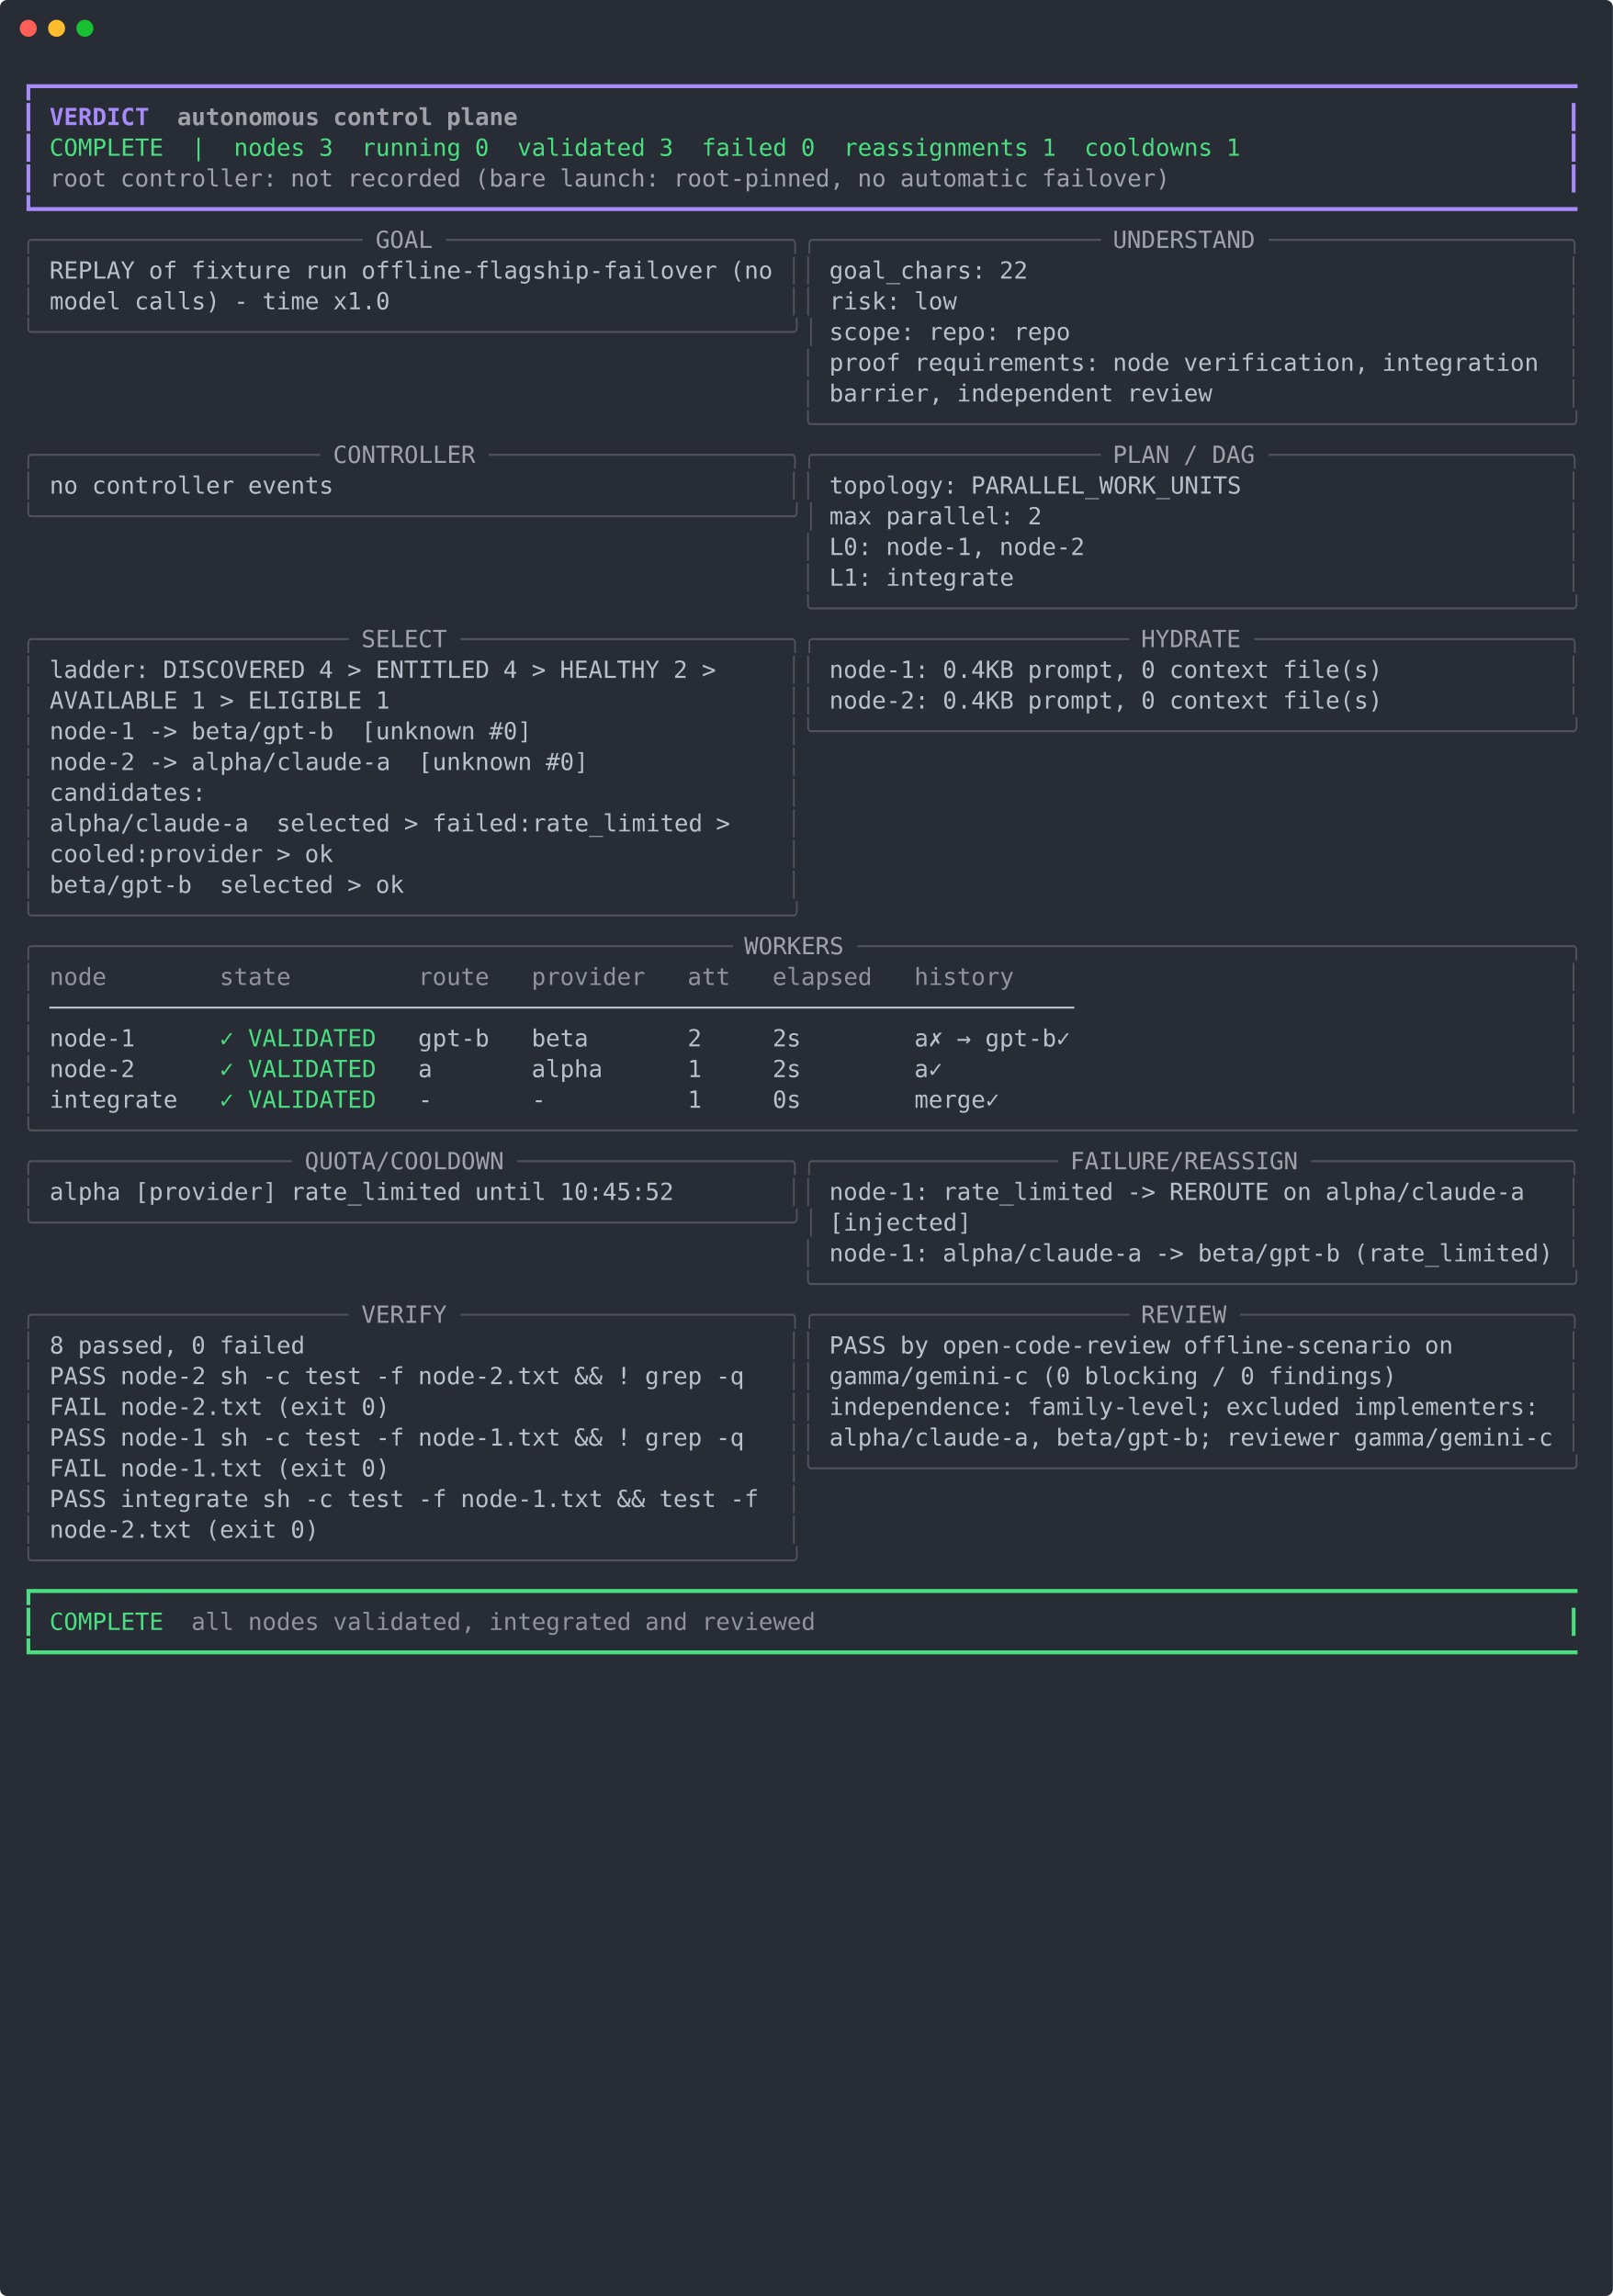
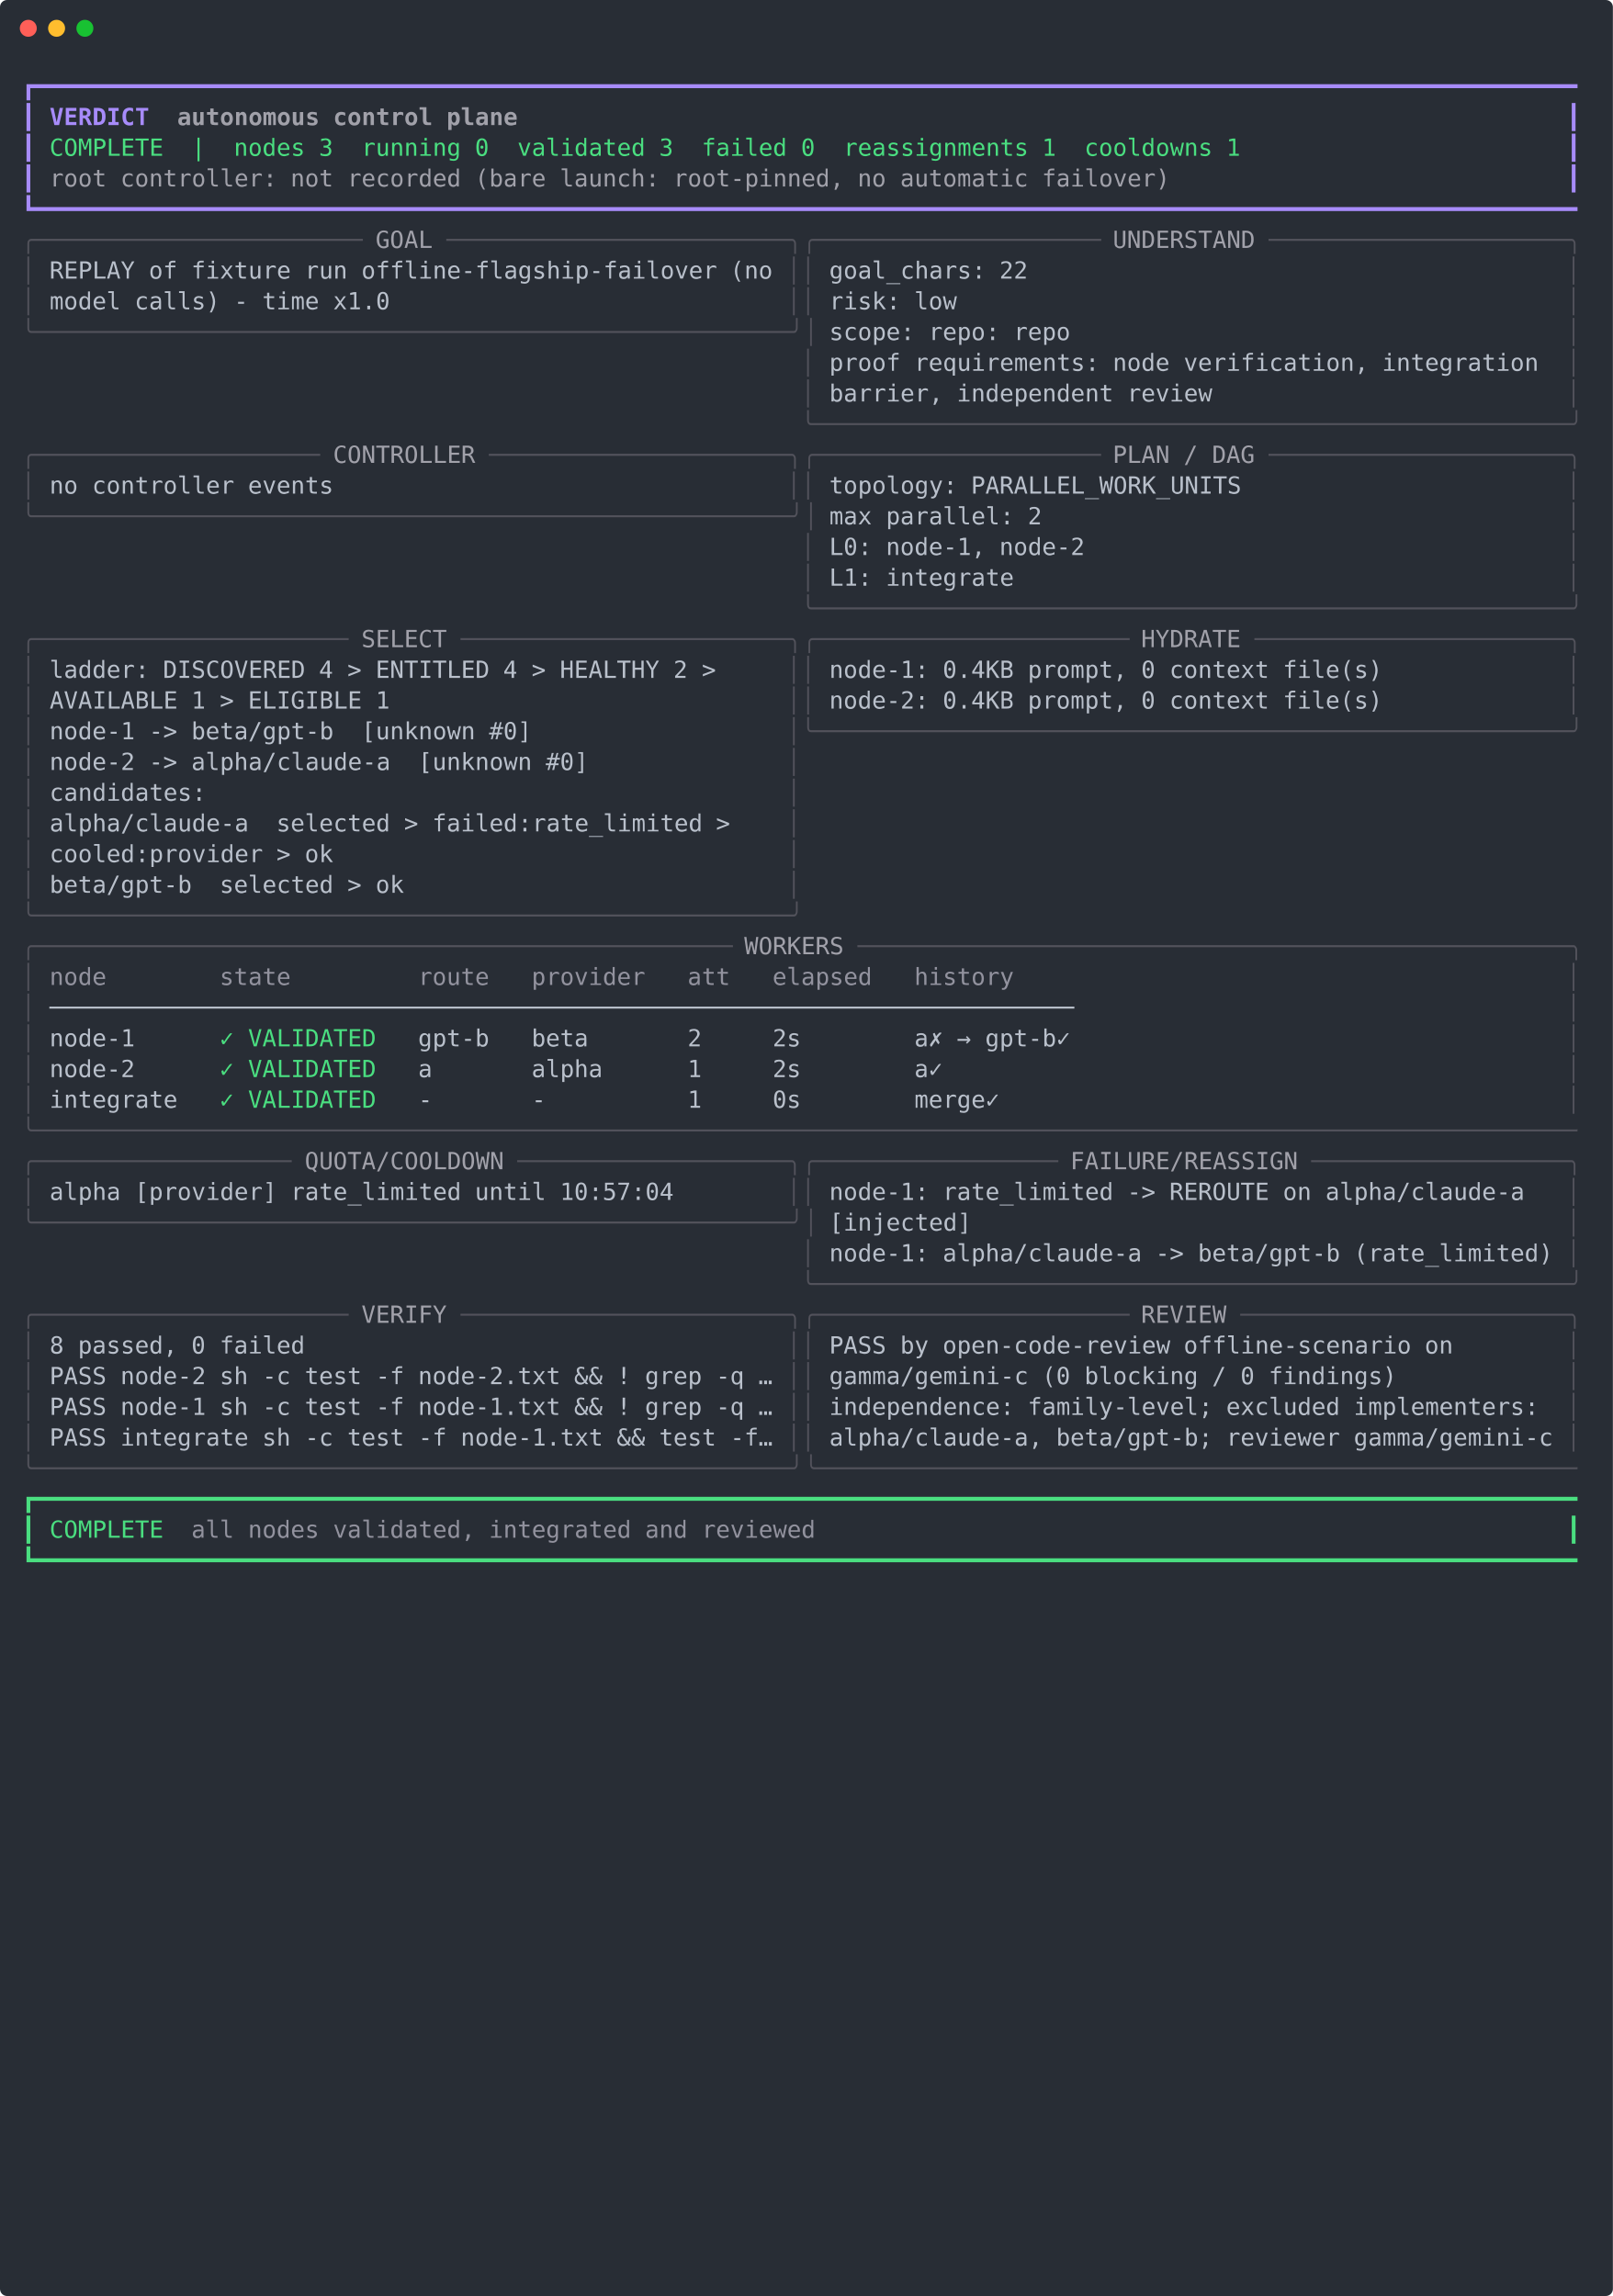
<svg xmlns="http://www.w3.org/2000/svg" xmlns:xlink="http://www.w3.org/1999/xlink" width="1140" height="1623.12">
  <rect width="1140" height="1623.12" rx="5" ry="5" class="a" />
  <svg y="0%" x="0%">
    <circle cx="20" cy="20" r="6" fill="#ff5f58" />
    <circle cx="40" cy="20" r="6" fill="#ffbd2e" />
    <circle cx="60" cy="20" r="6" fill="#18c132" />
  </svg>
  <svg height="1563.12" viewBox="0 0 110 156.312" width="1100" x="15" y="50">
    <style>.a{fill:#282d35}.f,.h,.i{fill:#52525b;white-space:pre}.h,.i{fill:#a78bfa;font-weight:700}.i{fill:#a1a1aa}.j,.k,.l,.m{fill:#4ade80;white-space:pre}.k,.l,.m{fill:#a1a1aa}.l,.m{fill:#b9c0cb}.m{fill:#92929e}</style>
    <g font-family="Monaco,Consolas,Menlo,'Bitstream Vera Sans Mono',monospace" font-size="1.67">
      <defs>
        <symbol id="1">
          <text x="55.11" y="1.67" class="f">╰─────────────────────────────────────────────────────╯</text>
-         </symbol>
-         <symbol id="2">
-           <text y="1.67" class="f">╰─────────────────────────────────────────────────────╯</text>
        </symbol>
        <symbol id="a">
          <path fill="transparent" d="M0 0h110v73H0z" />
        </symbol>
      </defs>
      <path class="a" d="M0 0h110v156.312H0z" />
      <svg width="110">
        <svg>
          <use xlink:href="#a" />
          <text y="1.67" class="h">┏━━━━━━━━━━━━━━━━━━━━━━━━━━━━━━━━━━━━━━━━━━━━━━━━━━━━━━━━━━━━━━━━━━━━━━━━━━━━━━━━━━━━━━━━━━━━━━━━━━━━━━━━━━━━┓</text>
          <text y="3.841" class="h">┃</text>
          <text x="2.004" y="3.841" class="h">VERDICT</text>
          <text x="11.022" y="3.841" class="i">autonomous</text>
          <text x="22.044" y="3.841" class="i">control</text>
          <text x="30.06" y="3.841" class="i">plane</text>
          <text x="109.218" y="3.841" class="h">┃</text>
          <text y="6.012" class="h">┃</text>
          <text x="2.004" y="6.012" class="j">COMPLETE</text>
          <text x="12.024" y="6.012" class="j">|</text>
          <text x="15.03" y="6.012" class="j">nodes</text>
          <text x="21.042" y="6.012" class="j">3</text>
          <text x="24.048" y="6.012" class="j">running</text>
          <text x="32.064" y="6.012" class="j">0</text>
          <text x="35.07" y="6.012" class="j">validated</text>
          <text x="45.09" y="6.012" class="j">3</text>
          <text x="48.096" y="6.012" class="j">failed</text>
          <text x="55.11" y="6.012" class="j">0</text>
          <text x="58.116" y="6.012" class="j">reassignments</text>
          <text x="72.144" y="6.012" class="j">1</text>
          <text x="75.15" y="6.012" class="j">cooldowns</text>
          <text x="85.17" y="6.012" class="j">1</text>
          <text x="109.218" y="6.012" class="h">┃</text>
          <text y="8.183" class="h">┃</text>
          <text x="2.004" y="8.183" class="k">root</text>
          <text x="7.014" y="8.183" class="k">controller:</text>
          <text x="19.038" y="8.183" class="k">not</text>
          <text x="23.046" y="8.183" class="k">recorded</text>
          <text x="32.064" y="8.183" class="k">(bare</text>
          <text x="38.076" y="8.183" class="k">launch:</text>
          <text x="46.092" y="8.183" class="k">root-pinned,</text>
          <text x="59.118" y="8.183" class="k">no</text>
          <text x="62.124" y="8.183" class="k">automatic</text>
          <text x="72.144" y="8.183" class="k">failover)</text>
          <text x="109.218" y="8.183" class="h">┃</text>
          <text y="10.354" class="h">┗━━━━━━━━━━━━━━━━━━━━━━━━━━━━━━━━━━━━━━━━━━━━━━━━━━━━━━━━━━━━━━━━━━━━━━━━━━━━━━━━━━━━━━━━━━━━━━━━━━━━━━━━━━━━┛</text>
          <text y="12.525" class="f">╭───────────────────────</text>
          <text x="25.05" y="12.525" class="k">GOAL</text>
          <text x="30.06" y="12.525" class="f">────────────────────────╮╭────────────────────</text>
          <text x="77.154" y="12.525" class="k">UNDERSTAND</text>
          <text x="88.176" y="12.525" class="f">─────────────────────╮</text>
          <text y="14.696" class="f">│</text>
          <text x="2.004" y="14.696" class="l">REPLAY</text>
          <text x="9.018" y="14.696" class="l">of</text>
          <text x="12.024" y="14.696" class="l">fixture</text>
          <text x="20.04" y="14.696" class="l">run</text>
          <text x="24.048" y="14.696" class="l">offline-flagship-failover</text>
          <text x="50.1" y="14.696" class="l">(no</text>
          <text x="54.108" y="14.696" class="f">││</text>
          <text x="57.114" y="14.696" class="l">goal_chars:</text>
          <text x="69.138" y="14.696" class="l">22</text>
          <text x="109.218" y="14.696" class="f">│</text>
          <text y="16.867" class="f">│</text>
          <text x="2.004" y="16.867" class="l">model</text>
          <text x="8.016" y="16.867" class="l">calls)</text>
          <text x="15.03" y="16.867" class="l">-</text>
          <text x="17.034" y="16.867" class="l">time</text>
          <text x="22.044" y="16.867" class="l">x1.0</text>
          <text x="54.108" y="16.867" class="f">││</text>
          <text x="57.114" y="16.867" class="l">risk:</text>
          <text x="63.126" y="16.867" class="l">low</text>
          <text x="109.218" y="16.867" class="f">│</text>
          <text y="19.038" class="f">╰─────────────────────────────────────────────────────╯│</text>
          <text x="57.114" y="19.038" class="l">scope:</text>
          <text x="64.128" y="19.038" class="l">repo:</text>
          <text x="70.14" y="19.038" class="l">repo</text>
          <text x="109.218" y="19.038" class="f">│</text>
          <text x="55.11" y="21.209" class="f">│</text>
          <text x="57.114" y="21.209" class="l">proof</text>
          <text x="63.126" y="21.209" class="l">requirements:</text>
          <text x="77.154" y="21.209" class="l">node</text>
          <text x="82.164" y="21.209" class="l">verification,</text>
          <text x="96.192" y="21.209" class="l">integration</text>
          <text x="109.218" y="21.209" class="f">│</text>
          <text x="55.11" y="23.38" class="f">│</text>
          <text x="57.114" y="23.38" class="l">barrier,</text>
          <text x="66.132" y="23.38" class="l">independent</text>
          <text x="78.156" y="23.38" class="l">review</text>
          <text x="109.218" y="23.38" class="f">│</text>
          <use xlink:href="#1" y="23.881" />
          <text y="27.722" class="f">╭────────────────────</text>
          <text x="22.044" y="27.722" class="k">CONTROLLER</text>
          <text x="33.066" y="27.722" class="f">─────────────────────╮╭────────────────────</text>
          <text x="77.154" y="27.722" class="k">PLAN</text>
          <text x="82.164" y="27.722" class="k">/</text>
          <text x="84.168" y="27.722" class="k">DAG</text>
          <text x="88.176" y="27.722" class="f">─────────────────────╮</text>
          <text y="29.893" class="f">│</text>
          <text x="2.004" y="29.893" class="l">no</text>
          <text x="5.01" y="29.893" class="l">controller</text>
          <text x="16.032" y="29.893" class="l">events</text>
          <text x="54.108" y="29.893" class="f">││</text>
          <text x="57.114" y="29.893" class="l">topology:</text>
          <text x="67.134" y="29.893" class="l">PARALLEL_WORK_UNITS</text>
          <text x="109.218" y="29.893" class="f">│</text>
          <text y="32.064" class="f">╰─────────────────────────────────────────────────────╯│</text>
          <text x="57.114" y="32.064" class="l">max</text>
          <text x="61.122" y="32.064" class="l">parallel:</text>
          <text x="71.142" y="32.064" class="l">2</text>
          <text x="109.218" y="32.064" class="f">│</text>
          <text x="55.11" y="34.235" class="f">│</text>
          <text x="57.114" y="34.235" class="l">L0:</text>
          <text x="61.122" y="34.235" class="l">node-1,</text>
          <text x="69.138" y="34.235" class="l">node-2</text>
          <text x="109.218" y="34.235" class="f">│</text>
          <text x="55.11" y="36.406" class="f">│</text>
          <text x="57.114" y="36.406" class="l">L1:</text>
          <text x="61.122" y="36.406" class="l">integrate</text>
          <text x="109.218" y="36.406" class="f">│</text>
          <use xlink:href="#1" y="36.907" />
          <text y="40.748" class="f">╭──────────────────────</text>
          <text x="24.048" y="40.748" class="k">SELECT</text>
          <text x="31.062" y="40.748" class="f">───────────────────────╮╭──────────────────────</text>
          <text x="79.158" y="40.748" class="k">HYDRATE</text>
          <text x="87.174" y="40.748" class="f">──────────────────────╮</text>
          <text y="42.919" class="f">│</text>
          <text x="2.004" y="42.919" class="l">ladder:</text>
          <text x="10.02" y="42.919" class="l">DISCOVERED</text>
          <text x="21.042" y="42.919" class="l">4</text>
          <text x="23.046" y="42.919" class="l">&gt;</text>
          <text x="25.05" y="42.919" class="l">ENTITLED</text>
          <text x="34.068" y="42.919" class="l">4</text>
          <text x="36.072" y="42.919" class="l">&gt;</text>
          <text x="38.076" y="42.919" class="l">HEALTHY</text>
          <text x="46.092" y="42.919" class="l">2</text>
          <text x="48.096" y="42.919" class="l">&gt;</text>
          <text x="54.108" y="42.919" class="f">││</text>
          <text x="57.114" y="42.919" class="l">node-1:</text>
          <text x="65.13" y="42.919" class="l">0.4KB</text>
          <text x="71.142" y="42.919" class="l">prompt,</text>
          <text x="79.158" y="42.919" class="l">0</text>
          <text x="81.162" y="42.919" class="l">context</text>
          <text x="89.178" y="42.919" class="l">file(s)</text>
          <text x="109.218" y="42.919" class="f">│</text>
          <text y="45.09" class="f">│</text>
          <text x="2.004" y="45.09" class="l">AVAILABLE</text>
          <text x="12.024" y="45.09" class="l">1</text>
          <text x="14.028" y="45.09" class="l">&gt;</text>
          <text x="16.032" y="45.09" class="l">ELIGIBLE</text>
          <text x="25.05" y="45.09" class="l">1</text>
          <text x="54.108" y="45.09" class="f">││</text>
          <text x="57.114" y="45.09" class="l">node-2:</text>
          <text x="65.13" y="45.09" class="l">0.4KB</text>
          <text x="71.142" y="45.09" class="l">prompt,</text>
          <text x="79.158" y="45.09" class="l">0</text>
          <text x="81.162" y="45.09" class="l">context</text>
          <text x="89.178" y="45.09" class="l">file(s)</text>
          <text x="109.218" y="45.09" class="f">│</text>
          <text y="47.261" class="f">│</text>
          <text x="2.004" y="47.261" class="l">node-1</text>
          <text x="9.018" y="47.261" class="l">-&gt;</text>
          <text x="12.024" y="47.261" class="l">beta/gpt-b</text>
          <text x="24.048" y="47.261" class="l">[unknown</text>
          <text x="33.066" y="47.261" class="l">#0]</text>
          <text x="54.108" y="47.261" class="f">│╰─────────────────────────────────────────────────────╯</text>
          <text y="49.432" class="f">│</text>
          <text x="2.004" y="49.432" class="l">node-2</text>
          <text x="9.018" y="49.432" class="l">-&gt;</text>
          <text x="12.024" y="49.432" class="l">alpha/claude-a</text>
          <text x="28.056" y="49.432" class="l">[unknown</text>
          <text x="37.074" y="49.432" class="l">#0]</text>
          <text x="54.108" y="49.432" class="f">│</text>
          <text y="51.603" class="f">│</text>
          <text x="2.004" y="51.603" class="l">candidates:</text>
          <text x="54.108" y="51.603" class="f">│</text>
          <text y="53.774" class="f">│</text>
          <text x="2.004" y="53.774" class="l">alpha/claude-a</text>
          <text x="18.036" y="53.774" class="l">selected</text>
          <text x="27.054" y="53.774" class="l">&gt;</text>
          <text x="29.058" y="53.774" class="l">failed:rate_limited</text>
          <text x="49.098" y="53.774" class="l">&gt;</text>
          <text x="54.108" y="53.774" class="f">│</text>
          <text y="55.945" class="f">│</text>
          <text x="2.004" y="55.945" class="l">cooled:provider</text>
          <text x="18.036" y="55.945" class="l">&gt;</text>
          <text x="20.04" y="55.945" class="l">ok</text>
          <text x="54.108" y="55.945" class="f">│</text>
          <text y="58.116" class="f">│</text>
          <text x="2.004" y="58.116" class="l">beta/gpt-b</text>
          <text x="14.028" y="58.116" class="l">selected</text>
          <text x="23.046" y="58.116" class="l">&gt;</text>
          <text x="25.05" y="58.116" class="l">ok</text>
          <text x="54.108" y="58.116" class="f">│</text>
-           <use xlink:href="#2" y="58.617" />
+           <text y="60.287" class="f">╰─────────────────────────────────────────────────────╯</text>
          <text y="62.458" class="f">╭─────────────────────────────────────────────────</text>
          <text x="51.102" y="62.458" class="k">WORKERS</text>
          <text x="59.118" y="62.458" class="f">──────────────────────────────────────────────────╮</text>
          <text y="64.629" class="f">│</text>
          <text x="2.004" y="64.629" class="m">node</text>
          <text x="14.028" y="64.629" class="m">state</text>
          <text x="28.056" y="64.629" class="m">route</text>
          <text x="36.072" y="64.629" class="m">provider</text>
          <text x="47.094" y="64.629" class="m">att</text>
          <text x="53.106" y="64.629" class="m">elapsed</text>
          <text x="63.126" y="64.629" class="m">history</text>
          <text x="109.218" y="64.629" class="f">│</text>
          <text y="66.8" class="f">│</text>
          <text x="2.004" y="66.8" class="l">────────────────────────────────────────────────────────────────────────</text>
          <text x="109.218" y="66.8" class="f">│</text>
          <text y="68.971" class="f">│</text>
          <text x="2.004" y="68.971" class="l">node-1</text>
          <text x="14.028" y="68.971" class="j">✓</text>
          <text x="16.032" y="68.971" class="j">VALIDATED</text>
          <text x="28.056" y="68.971" class="l">gpt-b</text>
          <text x="36.072" y="68.971" class="l">beta</text>
          <text x="47.094" y="68.971" class="l">2</text>
          <text x="53.106" y="68.971" class="l">2s</text>
          <text x="63.126" y="68.971" class="l">a✗</text>
          <text x="66.132" y="68.971" class="l">→</text>
          <text x="68.136" y="68.971" class="l">gpt-b✓</text>
          <text x="109.218" y="68.971" class="f">│</text>
          <text y="71.142" class="f">│</text>
          <text x="2.004" y="71.142" class="l">node-2</text>
          <text x="14.028" y="71.142" class="j">✓</text>
          <text x="16.032" y="71.142" class="j">VALIDATED</text>
          <text x="28.056" y="71.142" class="l">a</text>
          <text x="36.072" y="71.142" class="l">alpha</text>
          <text x="47.094" y="71.142" class="l">1</text>
          <text x="53.106" y="71.142" class="l">2s</text>
          <text x="63.126" y="71.142" class="l">a✓</text>
          <text x="109.218" y="71.142" class="f">│</text>
          <text y="73.313" class="f">│</text>
          <text x="2.004" y="73.313" class="l">integrate</text>
          <text x="14.028" y="73.313" class="j">✓</text>
          <text x="16.032" y="73.313" class="j">VALIDATED</text>
          <text x="28.056" y="73.313" class="l">-</text>
          <text x="36.072" y="73.313" class="l">-</text>
          <text x="47.094" y="73.313" class="l">1</text>
          <text x="53.106" y="73.313" class="l">0s</text>
          <text x="63.126" y="73.313" class="l">merge✓</text>
          <text x="109.218" y="73.313" class="f">│</text>
          <text y="75.484" class="f">╰────────────────────────────────────────────────────────────────────────────────────────────────────────────╯</text>
          <text y="77.655" class="f">╭──────────────────</text>
          <text x="20.04" y="77.655" class="k">QUOTA/COOLDOWN</text>
          <text x="35.07" y="77.655" class="f">───────────────────╮╭─────────────────</text>
          <text x="74.148" y="77.655" class="k">FAILURE/REASSIGN</text>
          <text x="91.182" y="77.655" class="f">──────────────────╮</text>
          <text y="79.826" class="f">│</text>
          <text x="2.004" y="79.826" class="l">alpha</text>
          <text x="8.016" y="79.826" class="l">[provider]</text>
          <text x="19.038" y="79.826" class="l">rate_limited</text>
          <text x="32.064" y="79.826" class="l">until</text>
-           <text x="38.076" y="79.826" class="l">10:45:52</text>
+           <text x="38.076" y="79.826" class="l">10:57:04</text>
          <text x="54.108" y="79.826" class="f">││</text>
          <text x="57.114" y="79.826" class="l">node-1:</text>
          <text x="65.13" y="79.826" class="l">rate_limited</text>
          <text x="78.156" y="79.826" class="l">-&gt;</text>
          <text x="81.162" y="79.826" class="l">REROUTE</text>
          <text x="89.178" y="79.826" class="l">on</text>
          <text x="92.184" y="79.826" class="l">alpha/claude-a</text>
          <text x="109.218" y="79.826" class="f">│</text>
          <text y="81.997" class="f">╰─────────────────────────────────────────────────────╯│</text>
          <text x="57.114" y="81.997" class="l">[injected]</text>
          <text x="109.218" y="81.997" class="f">│</text>
          <text x="55.11" y="84.168" class="f">│</text>
          <text x="57.114" y="84.168" class="l">node-1:</text>
          <text x="65.13" y="84.168" class="l">alpha/claude-a</text>
          <text x="80.16" y="84.168" class="l">-&gt;</text>
          <text x="83.166" y="84.168" class="l">beta/gpt-b</text>
          <text x="94.188" y="84.168" class="l">(rate_limited)</text>
          <text x="109.218" y="84.168" class="f">│</text>
          <use xlink:href="#1" y="84.669" />
          <text y="88.51" class="f">╭──────────────────────</text>
          <text x="24.048" y="88.51" class="k">VERIFY</text>
          <text x="31.062" y="88.51" class="f">───────────────────────╮╭──────────────────────</text>
          <text x="79.158" y="88.51" class="k">REVIEW</text>
          <text x="86.172" y="88.51" class="f">───────────────────────╮</text>
          <text y="90.681" class="f">│</text>
          <text x="2.004" y="90.681" class="l">8</text>
          <text x="4.008" y="90.681" class="l">passed,</text>
          <text x="12.024" y="90.681" class="l">0</text>
          <text x="14.028" y="90.681" class="l">failed</text>
          <text x="54.108" y="90.681" class="f">││</text>
          <text x="57.114" y="90.681" class="l">PASS</text>
          <text x="62.124" y="90.681" class="l">by</text>
          <text x="65.13" y="90.681" class="l">open-code-review</text>
          <text x="82.164" y="90.681" class="l">offline-scenario</text>
          <text x="99.198" y="90.681" class="l">on</text>
          <text x="109.218" y="90.681" class="f">│</text>
          <text y="92.852" class="f">│</text>
          <text x="2.004" y="92.852" class="l">PASS</text>
          <text x="7.014" y="92.852" class="l">node-2</text>
          <text x="14.028" y="92.852" class="l">sh</text>
          <text x="17.034" y="92.852" class="l">-c</text>
          <text x="20.04" y="92.852" class="l">test</text>
          <text x="25.05" y="92.852" class="l">-f</text>
          <text x="28.056" y="92.852" class="l">node-2.txt</text>
          <text x="39.078" y="92.852" class="l">&amp;&amp;</text>
          <text x="42.084" y="92.852" class="l">!</text>
          <text x="44.088" y="92.852" class="l">grep</text>
          <text x="49.098" y="92.852" class="l">-q</text>
+           <text x="52.104" y="92.852" class="l">…</text>
          <text x="54.108" y="92.852" class="f">││</text>
          <text x="57.114" y="92.852" class="l">gamma/gemini-c</text>
          <text x="72.144" y="92.852" class="l">(0</text>
          <text x="75.15" y="92.852" class="l">blocking</text>
          <text x="84.168" y="92.852" class="l">/</text>
          <text x="86.172" y="92.852" class="l">0</text>
          <text x="88.176" y="92.852" class="l">findings)</text>
          <text x="109.218" y="92.852" class="f">│</text>
          <text y="95.023" class="f">│</text>
-           <text x="2.004" y="95.023" class="l">FAIL</text>
-           <text x="7.014" y="95.023" class="l">node-2.txt</text>
-           <text x="18.036" y="95.023" class="l">(exit</text>
-           <text x="24.048" y="95.023" class="l">0)</text>
+           <text x="2.004" y="95.023" class="l">PASS</text>
+           <text x="7.014" y="95.023" class="l">node-1</text>
+           <text x="14.028" y="95.023" class="l">sh</text>
+           <text x="17.034" y="95.023" class="l">-c</text>
+           <text x="20.04" y="95.023" class="l">test</text>
+           <text x="25.05" y="95.023" class="l">-f</text>
+           <text x="28.056" y="95.023" class="l">node-1.txt</text>
+           <text x="39.078" y="95.023" class="l">&amp;&amp;</text>
+           <text x="42.084" y="95.023" class="l">!</text>
+           <text x="44.088" y="95.023" class="l">grep</text>
+           <text x="49.098" y="95.023" class="l">-q</text>
+           <text x="52.104" y="95.023" class="l">…</text>
          <text x="54.108" y="95.023" class="f">││</text>
          <text x="57.114" y="95.023" class="l">independence:</text>
          <text x="71.142" y="95.023" class="l">family-level;</text>
          <text x="85.17" y="95.023" class="l">excluded</text>
          <text x="94.188" y="95.023" class="l">implementers:</text>
          <text x="109.218" y="95.023" class="f">│</text>
          <text y="97.194" class="f">│</text>
          <text x="2.004" y="97.194" class="l">PASS</text>
-           <text x="7.014" y="97.194" class="l">node-1</text>
-           <text x="14.028" y="97.194" class="l">sh</text>
-           <text x="17.034" y="97.194" class="l">-c</text>
-           <text x="20.04" y="97.194" class="l">test</text>
-           <text x="25.05" y="97.194" class="l">-f</text>
-           <text x="28.056" y="97.194" class="l">node-1.txt</text>
-           <text x="39.078" y="97.194" class="l">&amp;&amp;</text>
-           <text x="42.084" y="97.194" class="l">!</text>
-           <text x="44.088" y="97.194" class="l">grep</text>
-           <text x="49.098" y="97.194" class="l">-q</text>
+           <text x="7.014" y="97.194" class="l">integrate</text>
+           <text x="17.034" y="97.194" class="l">sh</text>
+           <text x="20.04" y="97.194" class="l">-c</text>
+           <text x="23.046" y="97.194" class="l">test</text>
+           <text x="28.056" y="97.194" class="l">-f</text>
+           <text x="31.062" y="97.194" class="l">node-1.txt</text>
+           <text x="42.084" y="97.194" class="l">&amp;&amp;</text>
+           <text x="45.09" y="97.194" class="l">test</text>
+           <text x="50.1" y="97.194" class="l">-f…</text>
          <text x="54.108" y="97.194" class="f">││</text>
          <text x="57.114" y="97.194" class="l">alpha/claude-a,</text>
          <text x="73.146" y="97.194" class="l">beta/gpt-b;</text>
          <text x="85.17" y="97.194" class="l">reviewer</text>
          <text x="94.188" y="97.194" class="l">gamma/gemini-c</text>
          <text x="109.218" y="97.194" class="f">│</text>
-           <text y="99.365" class="f">│</text>
-           <text x="2.004" y="99.365" class="l">FAIL</text>
-           <text x="7.014" y="99.365" class="l">node-1.txt</text>
-           <text x="18.036" y="99.365" class="l">(exit</text>
-           <text x="24.048" y="99.365" class="l">0)</text>
-           <text x="54.108" y="99.365" class="f">│╰─────────────────────────────────────────────────────╯</text>
-           <text y="101.536" class="f">│</text>
-           <text x="2.004" y="101.536" class="l">PASS</text>
-           <text x="7.014" y="101.536" class="l">integrate</text>
-           <text x="17.034" y="101.536" class="l">sh</text>
-           <text x="20.04" y="101.536" class="l">-c</text>
-           <text x="23.046" y="101.536" class="l">test</text>
-           <text x="28.056" y="101.536" class="l">-f</text>
-           <text x="31.062" y="101.536" class="l">node-1.txt</text>
-           <text x="42.084" y="101.536" class="l">&amp;&amp;</text>
-           <text x="45.09" y="101.536" class="l">test</text>
-           <text x="50.1" y="101.536" class="l">-f</text>
-           <text x="54.108" y="101.536" class="f">│</text>
-           <text y="103.707" class="f">│</text>
-           <text x="2.004" y="103.707" class="l">node-2.txt</text>
-           <text x="13.026" y="103.707" class="l">(exit</text>
-           <text x="19.038" y="103.707" class="l">0)</text>
-           <text x="54.108" y="103.707" class="f">│</text>
-           <use xlink:href="#2" y="104.208" />
-           <text y="108.049" class="j">┏━━━━━━━━━━━━━━━━━━━━━━━━━━━━━━━━━━━━━━━━━━━━━━━━━━━━━━━━━━━━━━━━━━━━━━━━━━━━━━━━━━━━━━━━━━━━━━━━━━━━━━━━━━━━┓</text>
-           <text y="110.22" class="j">┃</text>
-           <text x="2.004" y="110.22" class="j">COMPLETE</text>
-           <text x="12.024" y="110.22" class="m">all</text>
-           <text x="16.032" y="110.22" class="m">nodes</text>
-           <text x="22.044" y="110.22" class="m">validated,</text>
-           <text x="33.066" y="110.22" class="m">integrated</text>
-           <text x="44.088" y="110.22" class="m">and</text>
-           <text x="48.096" y="110.22" class="m">reviewed</text>
-           <text x="109.218" y="110.22" class="j">┃</text>
-           <text y="112.391" class="j">┗━━━━━━━━━━━━━━━━━━━━━━━━━━━━━━━━━━━━━━━━━━━━━━━━━━━━━━━━━━━━━━━━━━━━━━━━━━━━━━━━━━━━━━━━━━━━━━━━━━━━━━━━━━━━┛</text>
+           <text y="99.365" class="f">╰─────────────────────────────────────────────────────╯╰─────────────────────────────────────────────────────╯</text>
+           <text y="101.536" class="j">┏━━━━━━━━━━━━━━━━━━━━━━━━━━━━━━━━━━━━━━━━━━━━━━━━━━━━━━━━━━━━━━━━━━━━━━━━━━━━━━━━━━━━━━━━━━━━━━━━━━━━━━━━━━━━┓</text>
+           <text y="103.707" class="j">┃</text>
+           <text x="2.004" y="103.707" class="j">COMPLETE</text>
+           <text x="12.024" y="103.707" class="m">all</text>
+           <text x="16.032" y="103.707" class="m">nodes</text>
+           <text x="22.044" y="103.707" class="m">validated,</text>
+           <text x="33.066" y="103.707" class="m">integrated</text>
+           <text x="44.088" y="103.707" class="m">and</text>
+           <text x="48.096" y="103.707" class="m">reviewed</text>
+           <text x="109.218" y="103.707" class="j">┃</text>
+           <text y="105.878" class="j">┗━━━━━━━━━━━━━━━━━━━━━━━━━━━━━━━━━━━━━━━━━━━━━━━━━━━━━━━━━━━━━━━━━━━━━━━━━━━━━━━━━━━━━━━━━━━━━━━━━━━━━━━━━━━━┛</text>
        </svg>
      </svg>
    </g>
  </svg>
</svg>
